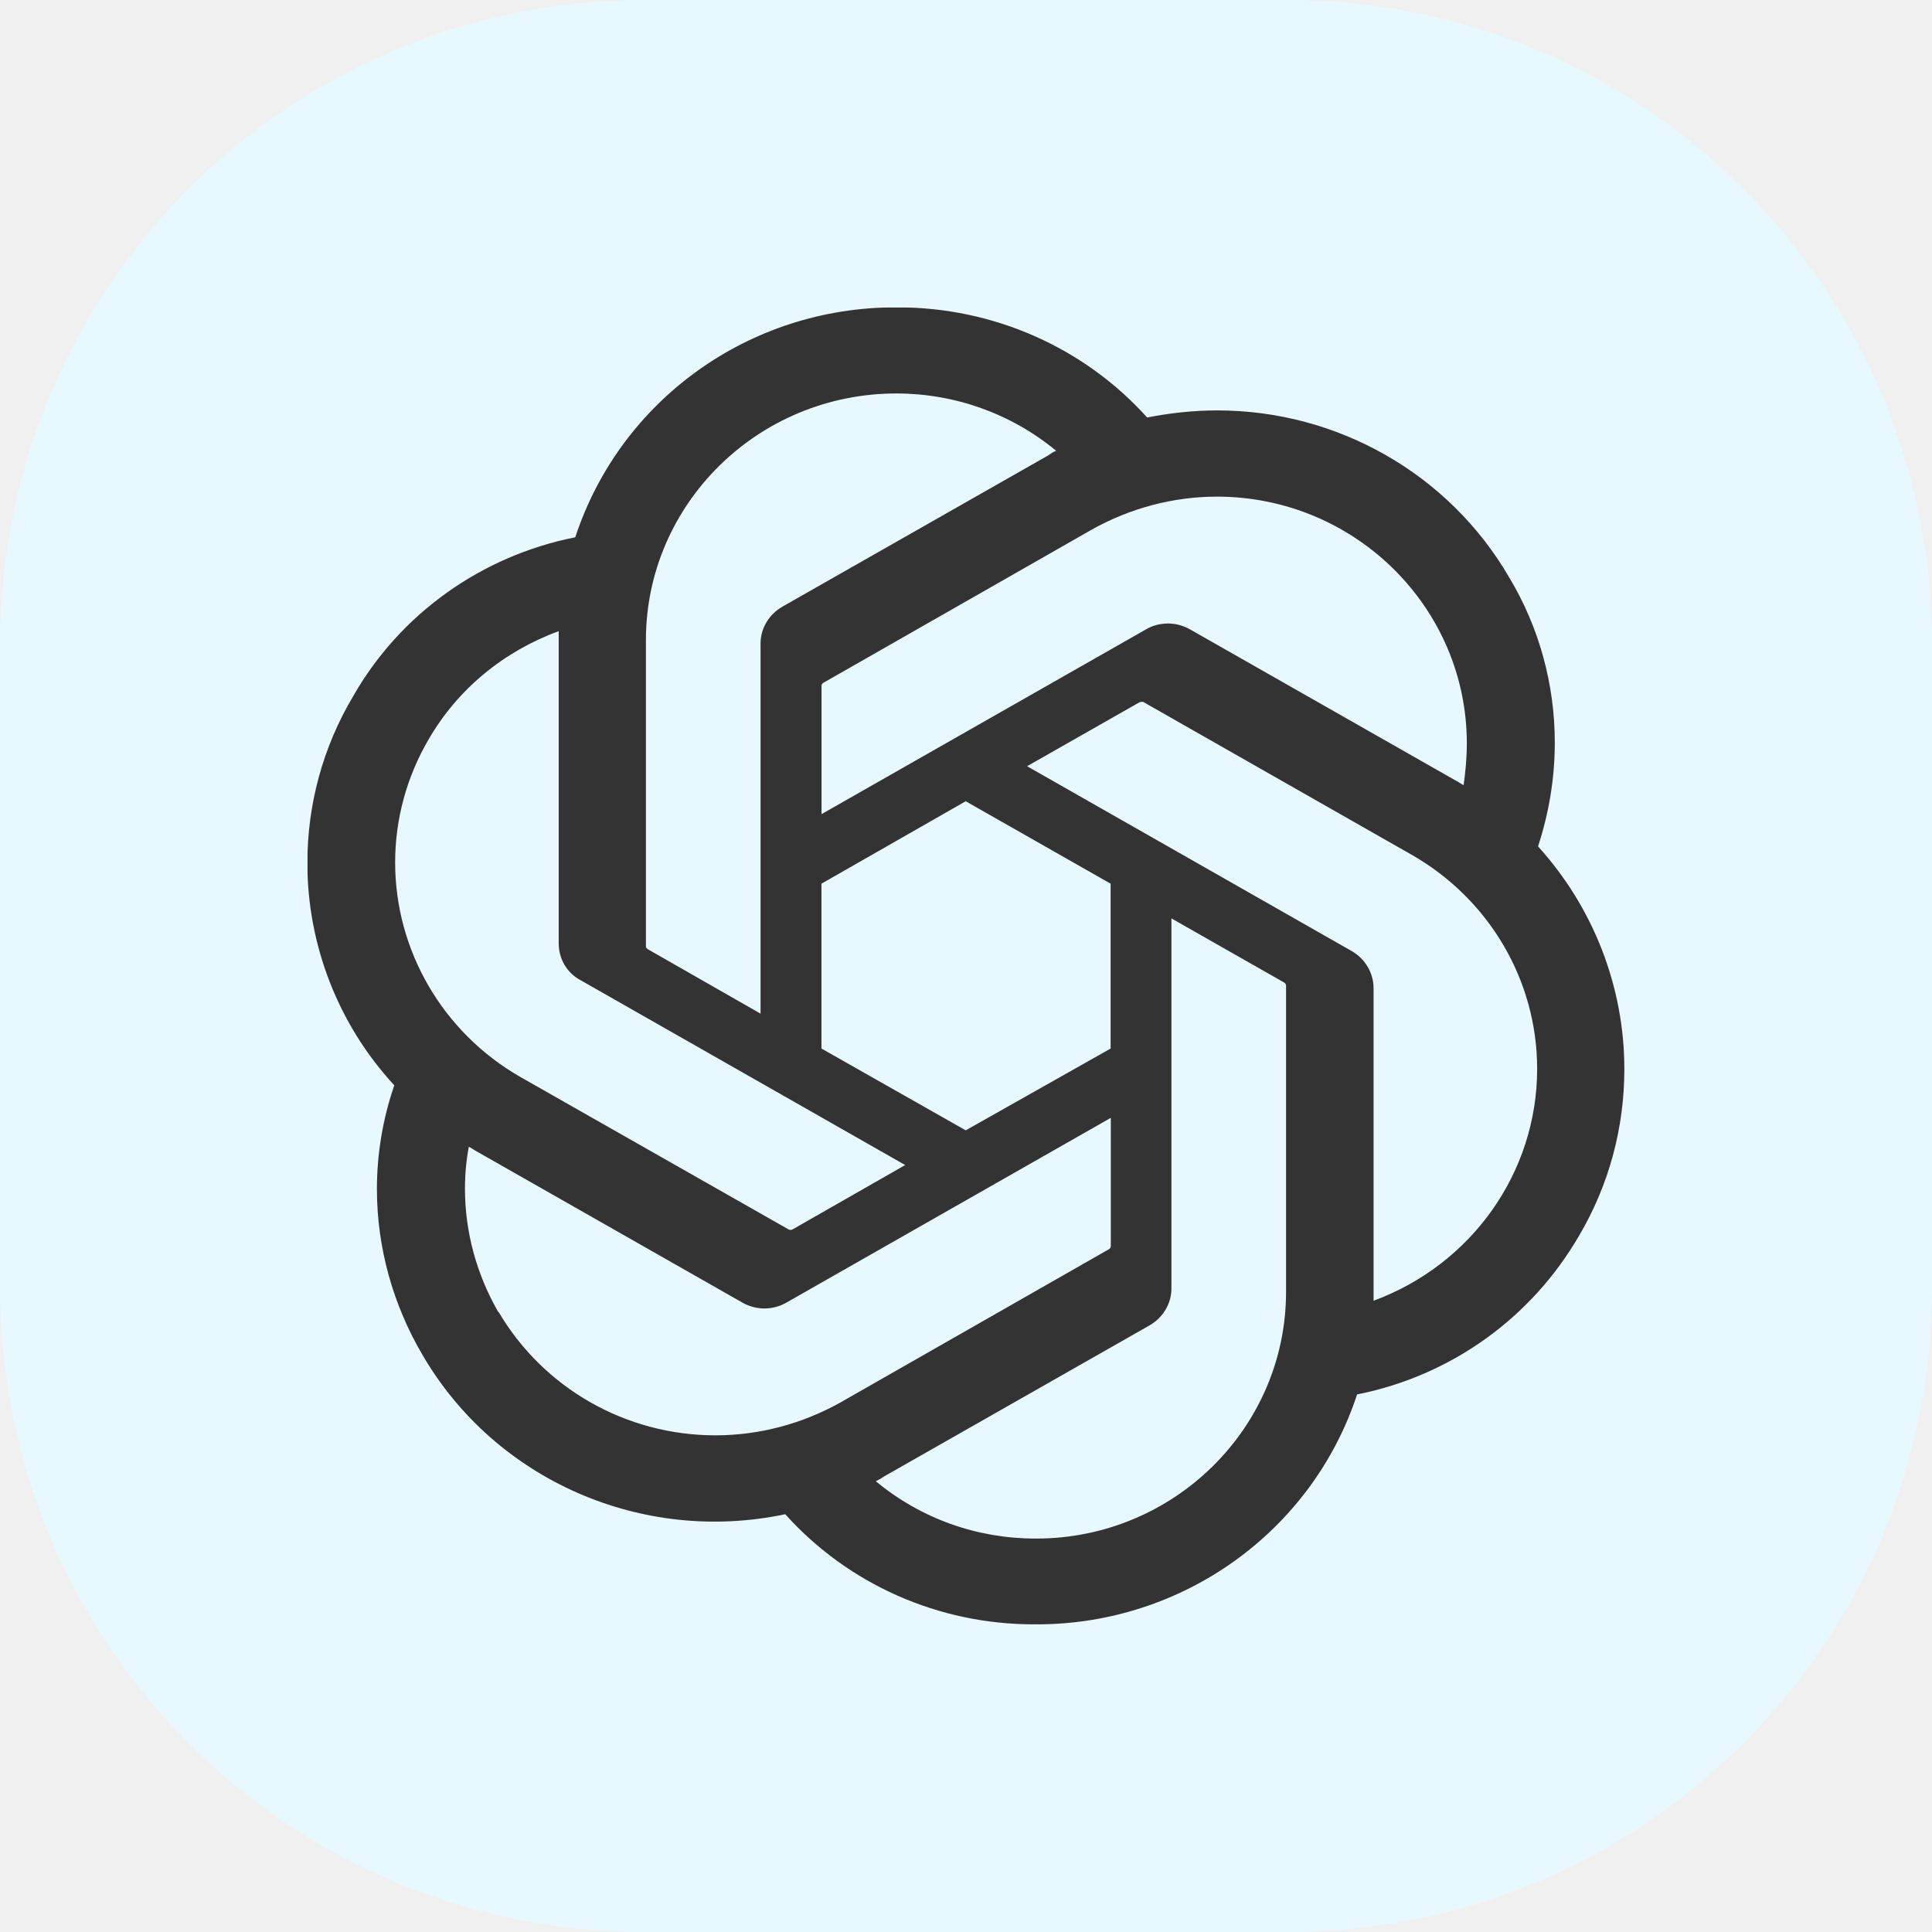
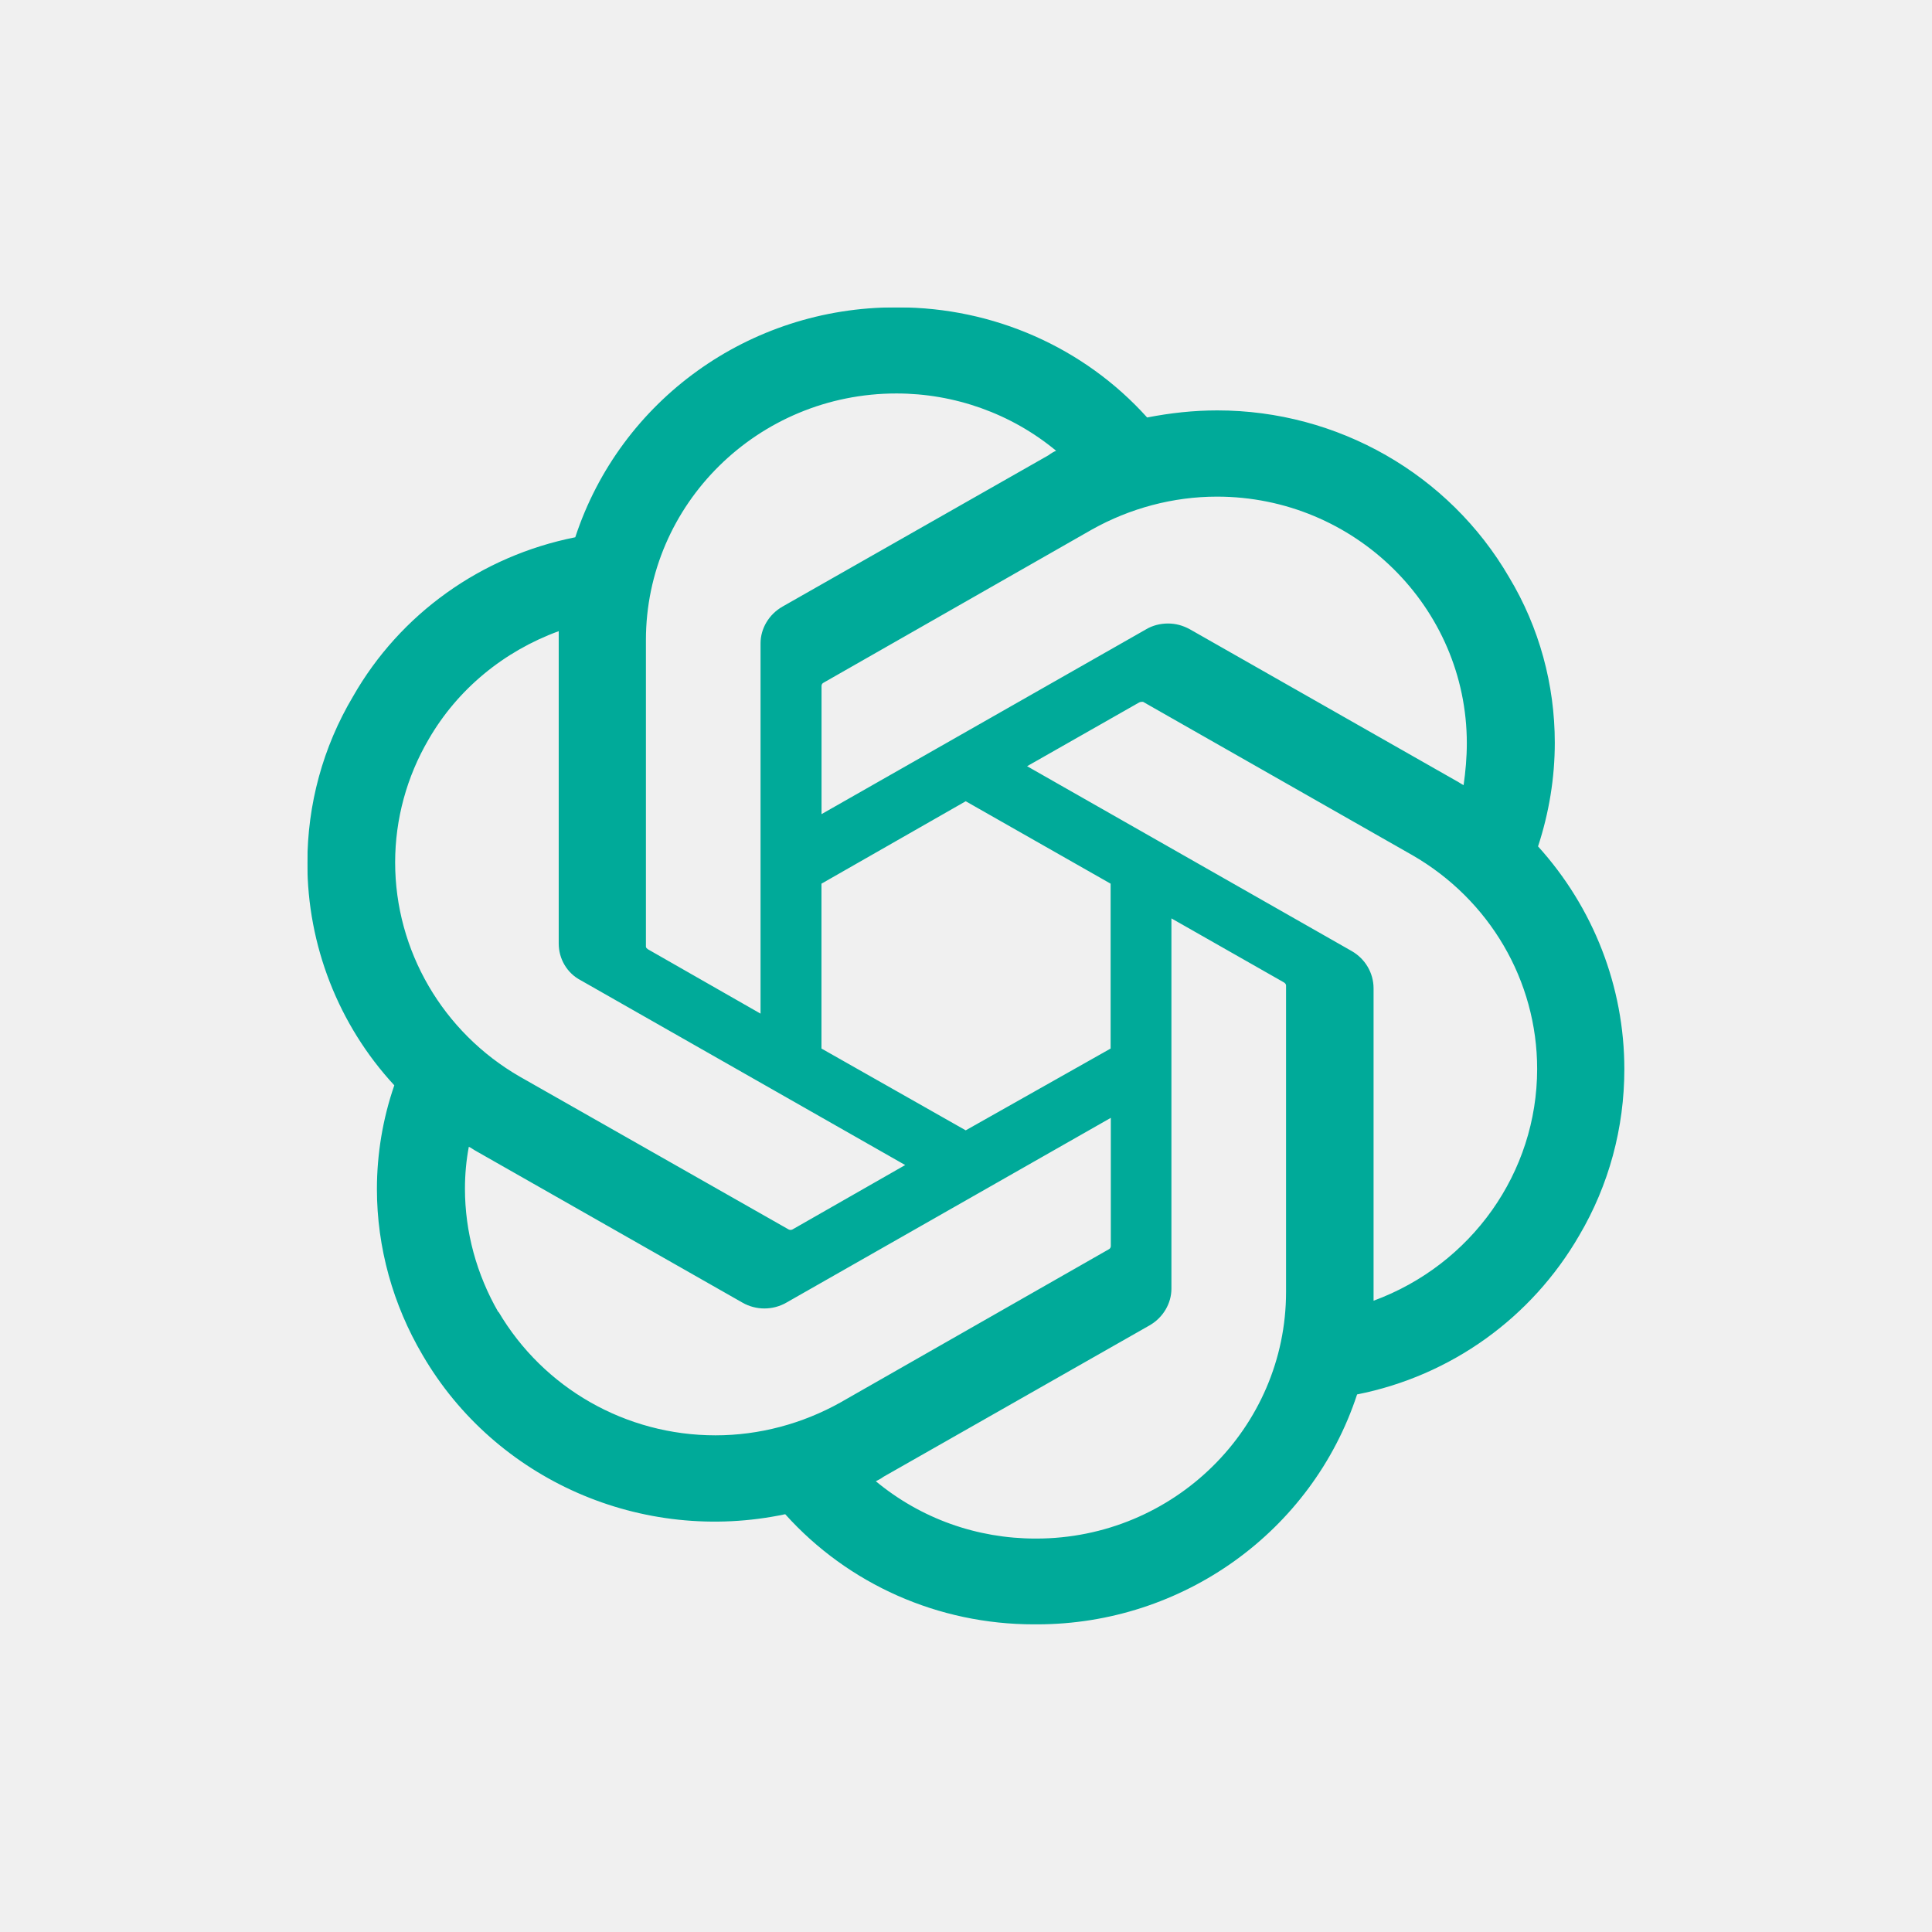
<svg xmlns="http://www.w3.org/2000/svg" xmlns:xlink="http://www.w3.org/1999/xlink" width="30" height="30" fill="none" viewBox="0 0 30 30">
  <defs>
    <rect id="path_0" width="30" height="30" x="0" y="0" />
    <rect id="path_1" width="20.455" height="20.455" x="0" y="0" />
  </defs>
  <g opacity="1" transform="translate(0 0) rotate(0 15 15)">
-     <rect width="30" height="30" x="0" y="0" fill="#E7F8FF" opacity="1" rx="10" transform="translate(0 0) rotate(0 15 15)" />
+     <rect width="30" height="30" x="0" y="0" fill="#E7F8FF" opacity="0" rx="10" transform="translate(0 0) rotate(0 15 15)" />
    <mask id="bg-mask-0" fill="#fff">
      <use xlink:href="#path_0" />
    </mask>
    <g mask="url(#bg-mask-0)">
      <g opacity="1" transform="translate(4.772727 4.772727) rotate(0 10.22727 10.22727)">
        <mask id="bg-mask-1" fill="#fff">
          <use xlink:href="#path_1" />
        </mask>
        <g mask="url(#bg-mask-1)">
-           <path id="分组 1" fill-rule="evenodd" style="fill:#333" d="M19.11 8.37L19.11 8.37C19.28 7.85 19.37 7.31 19.37 6.76C19.37 5.86 19.13 4.97 18.66 4.19C17.73 2.59 16 1.6 14.13 1.6C13.76 1.6 13.4 1.64 13.04 1.71C12.06 0.62 10.65 0 9.17 0L9.14 0L9.13 0C6.86 0 4.86 1.44 4.16 3.57C2.7 3.86 1.44 4.76 0.71 6.04C0.24 6.83 0 7.72 0 8.63C0 9.9 0.48 11.14 1.35 12.08C1.17 12.6 1.08 13.15 1.08 13.69C1.08 14.6 1.33 15.49 1.79 16.27C2.92 18.21 5.2 19.21 7.42 18.74C8.4 19.83 9.8 20.45 11.28 20.45L11.31 20.45L11.33 20.45C13.59 20.45 15.6 19.01 16.3 16.88C17.76 16.59 19.01 15.69 19.75 14.41C20.21 13.63 20.45 12.74 20.45 11.83C20.45 10.55 19.97 9.32 19.11 8.37Z M8.947 18.158C8.907 18.188 8.867 18.208 8.827 18.228C9.527 18.808 10.397 19.118 11.307 19.118L11.317 19.118C13.457 19.118 15.197 17.398 15.197 15.288L15.197 10.528C15.197 10.508 15.177 10.488 15.157 10.478L13.417 9.488L13.417 15.238C13.417 15.468 13.287 15.688 13.077 15.808L8.947 18.158Z M8.277 17.005L12.447 14.625C12.466 14.615 12.476 14.595 12.476 14.575L12.476 14.575L12.476 12.585L7.437 15.455C7.227 15.575 6.967 15.575 6.757 15.455L2.627 13.105C2.587 13.085 2.537 13.045 2.507 13.035C2.467 13.245 2.447 13.465 2.447 13.685C2.447 14.355 2.627 15.015 2.967 15.605L2.967 15.595C3.667 16.785 4.947 17.515 6.337 17.515C7.017 17.515 7.687 17.335 8.277 17.005Z M3.903 5.168C3.903 5.128 3.903 5.068 3.903 5.028C3.053 5.338 2.333 5.928 1.883 6.708L1.883 6.708C1.543 7.288 1.363 7.948 1.363 8.618C1.363 9.988 2.103 11.258 3.303 11.948L7.473 14.318C7.493 14.328 7.513 14.328 7.533 14.318L9.283 13.318L4.243 10.448C4.033 10.338 3.903 10.118 3.903 9.878L3.903 9.878L3.903 5.168Z M17.156 8.505L12.976 6.125C12.956 6.125 12.936 6.125 12.916 6.135L11.176 7.125L16.216 9.995C16.426 10.115 16.556 10.335 16.556 10.575C16.556 10.575 16.556 10.575 16.556 10.575L16.556 15.425C18.076 14.865 19.096 13.435 19.096 11.825C19.096 10.455 18.356 9.195 17.156 8.505Z M8.014 5.829C7.994 5.839 7.984 5.859 7.984 5.879L7.984 5.879L7.984 7.869L13.024 4.999C13.124 4.939 13.244 4.909 13.364 4.909C13.484 4.909 13.594 4.939 13.704 4.999L17.834 7.349C17.874 7.369 17.914 7.399 17.954 7.419L17.954 7.419C17.984 7.209 18.004 6.989 18.004 6.769C18.004 4.659 16.264 2.939 14.124 2.939C13.444 2.939 12.774 3.119 12.184 3.449L8.014 5.829Z M9.147 1.337C6.997 1.337 5.257 3.057 5.257 5.167L5.257 9.927C5.257 9.947 5.277 9.957 5.287 9.967L7.037 10.967L7.037 5.227L7.037 5.217C7.037 4.987 7.167 4.767 7.377 4.647L11.507 2.297C11.547 2.267 11.597 2.237 11.627 2.227C10.927 1.647 10.047 1.337 9.147 1.337Z M7.983 11.509L10.223 12.779L12.473 11.509L12.473 8.949L10.223 7.669L7.983 8.949L7.983 11.509Z" opacity="1" transform="translate(0 0) rotate(0 10.22727 10.22727)" />
+           <path id="分组 1" fill-rule="evenodd" style="fill:#00AA99" d="M19.11 8.37L19.11 8.37C19.28 7.85 19.37 7.31 19.37 6.76C19.37 5.86 19.13 4.97 18.66 4.19C17.73 2.59 16 1.6 14.13 1.6C13.76 1.6 13.4 1.64 13.04 1.71C12.06 0.62 10.65 0 9.17 0L9.14 0L9.13 0C6.86 0 4.86 1.44 4.16 3.57C2.7 3.86 1.44 4.76 0.71 6.04C0.24 6.83 0 7.72 0 8.63C0 9.9 0.48 11.14 1.35 12.08C1.17 12.6 1.08 13.15 1.08 13.69C1.08 14.6 1.33 15.49 1.79 16.27C2.92 18.21 5.2 19.21 7.42 18.74C8.4 19.83 9.8 20.45 11.28 20.45L11.31 20.45L11.33 20.45C13.59 20.45 15.6 19.01 16.3 16.88C17.76 16.59 19.01 15.69 19.75 14.41C20.21 13.63 20.45 12.74 20.45 11.83C20.45 10.55 19.97 9.32 19.11 8.37Z M8.947 18.158C8.907 18.188 8.867 18.208 8.827 18.228C9.527 18.808 10.397 19.118 11.307 19.118L11.317 19.118C13.457 19.118 15.197 17.398 15.197 15.288L15.197 10.528C15.197 10.508 15.177 10.488 15.157 10.478L13.417 9.488L13.417 15.238C13.417 15.468 13.287 15.688 13.077 15.808L8.947 18.158Z M8.277 17.005L12.447 14.625C12.466 14.615 12.476 14.595 12.476 14.575L12.476 14.575L12.476 12.585L7.437 15.455C7.227 15.575 6.967 15.575 6.757 15.455L2.627 13.105C2.587 13.085 2.537 13.045 2.507 13.035C2.467 13.245 2.447 13.465 2.447 13.685C2.447 14.355 2.627 15.015 2.967 15.605L2.967 15.595C3.667 16.785 4.947 17.515 6.337 17.515C7.017 17.515 7.687 17.335 8.277 17.005Z M3.903 5.168C3.903 5.128 3.903 5.068 3.903 5.028C3.053 5.338 2.333 5.928 1.883 6.708L1.883 6.708C1.543 7.288 1.363 7.948 1.363 8.618C1.363 9.988 2.103 11.258 3.303 11.948L7.473 14.318C7.493 14.328 7.513 14.328 7.533 14.318L9.283 13.318L4.243 10.448C4.033 10.338 3.903 10.118 3.903 9.878L3.903 9.878L3.903 5.168Z M17.156 8.505L12.976 6.125C12.956 6.125 12.936 6.125 12.916 6.135L11.176 7.125L16.216 9.995C16.426 10.115 16.556 10.335 16.556 10.575C16.556 10.575 16.556 10.575 16.556 10.575L16.556 15.425C18.076 14.865 19.096 13.435 19.096 11.825C19.096 10.455 18.356 9.195 17.156 8.505Z M8.014 5.829C7.994 5.839 7.984 5.859 7.984 5.879L7.984 5.879L7.984 7.869L13.024 4.999C13.124 4.939 13.244 4.909 13.364 4.909C13.484 4.909 13.594 4.939 13.704 4.999L17.834 7.349C17.874 7.369 17.914 7.399 17.954 7.419L17.954 7.419C17.984 7.209 18.004 6.989 18.004 6.769C18.004 4.659 16.264 2.939 14.124 2.939C13.444 2.939 12.774 3.119 12.184 3.449L8.014 5.829Z M9.147 1.337C6.997 1.337 5.257 3.057 5.257 5.167L5.257 9.927C5.257 9.947 5.277 9.957 5.287 9.967L7.037 10.967L7.037 5.227L7.037 5.217C7.037 4.987 7.167 4.767 7.377 4.647L11.507 2.297C11.547 2.267 11.597 2.237 11.627 2.227C10.927 1.647 10.047 1.337 9.147 1.337Z M7.983 11.509L10.223 12.779L12.473 11.509L12.473 8.949L10.223 7.669L7.983 8.949L7.983 11.509Z" opacity="1" transform="translate(0 0) rotate(0 10.22727 10.22727)" />
        </g>
      </g>
    </g>
  </g>
</svg>
